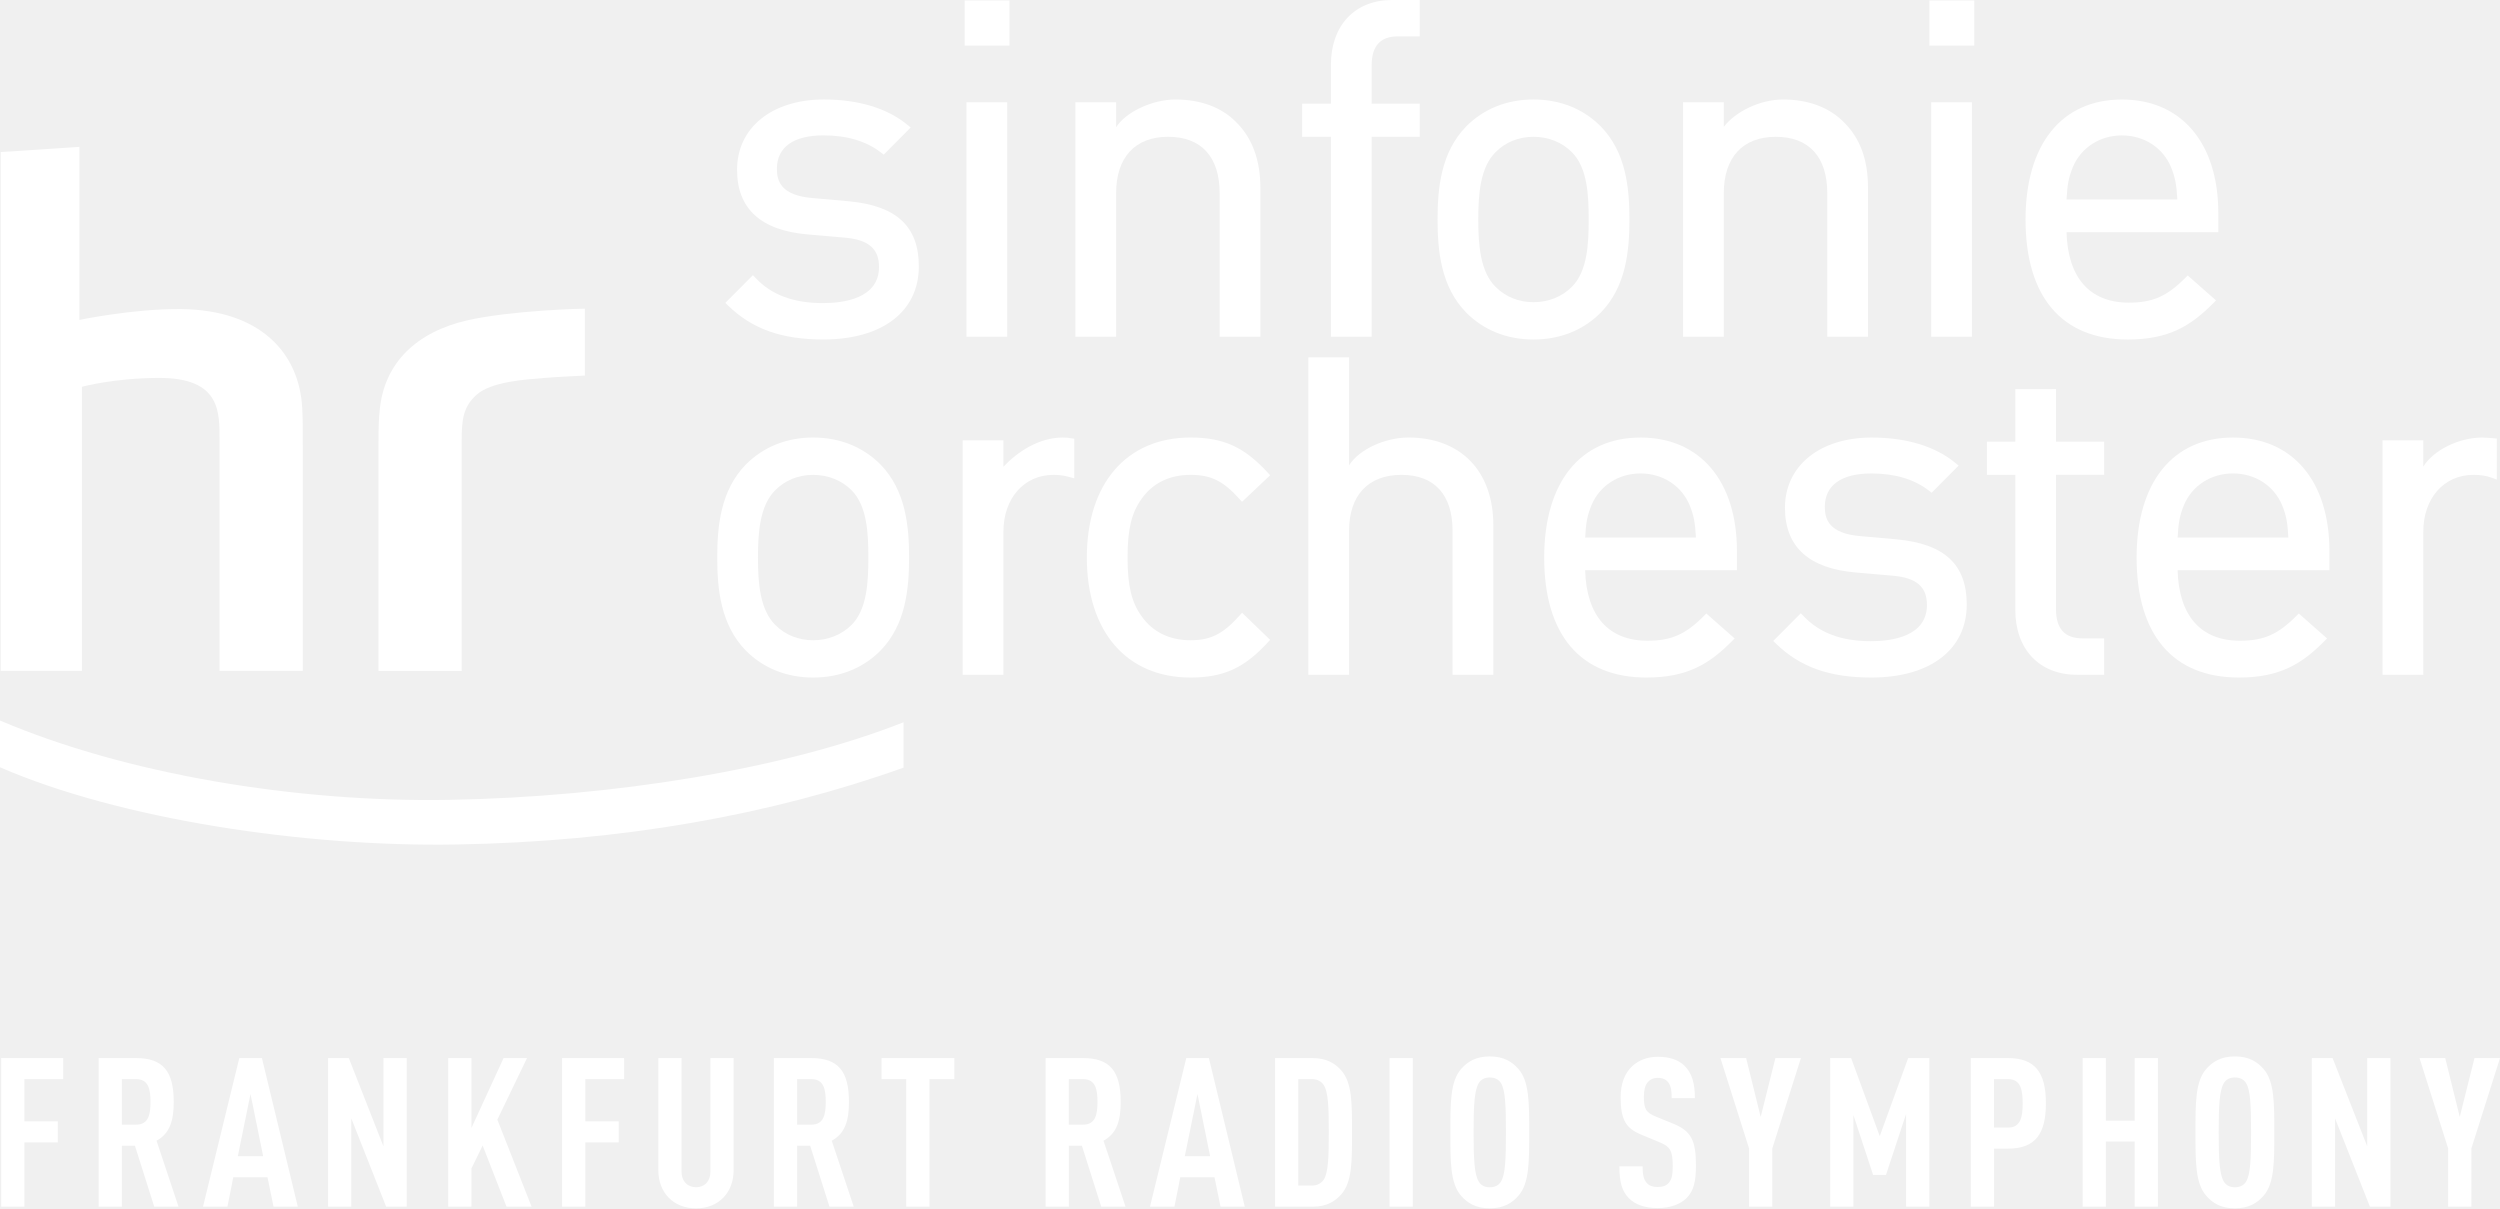
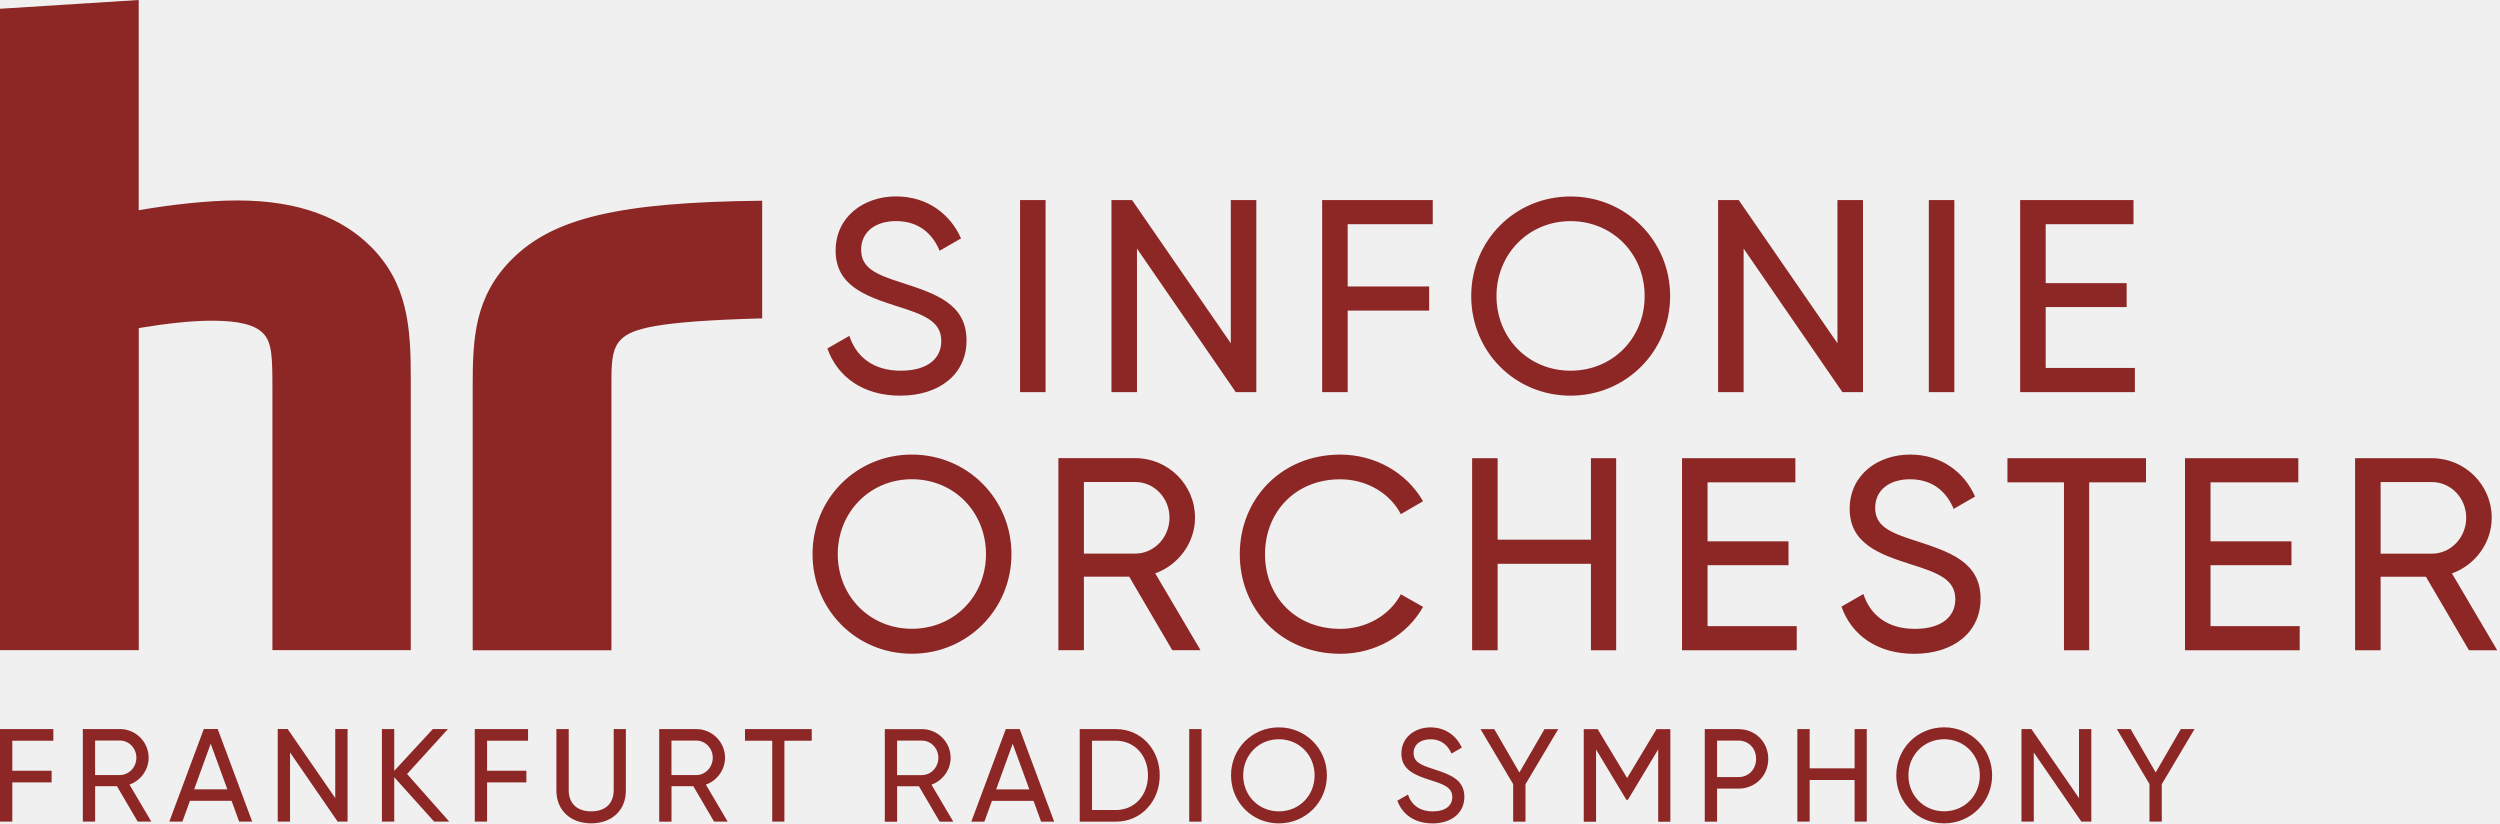
- <svg xmlns="http://www.w3.org/2000/svg" version="1.1" id="Ebene_1" x="0px" y="0px" width="120px" height="58px" viewBox="new 0 0 120 58" xml:space="preserve">
-   <g>
-     <path fill="#FFFFFF" d="M21.932,40.535C14.61,40.666,5.736,39.32,0,36.829v-2.244c6.028,2.573,14.227,3.937,21.55,3.808   c7.899-0.137,16.125-1.474,21.819-3.724v2.177C36.998,39.126,29.785,40.402,21.932,40.535" />
-     <path fill="#FFFFFF" d="M3.812,7.05l-0.001,8.306c0,0,2.594-0.543,4.874-0.52c3.79,0.038,5.687,2.089,5.822,4.764   c0.034,0.68,0.026,1.055,0.026,1.786v10.817h-3.996V21.157c0-1.353,0.085-3.031-2.934-3.017c-2.151,0.01-3.669,0.425-3.669,0.425   v13.638h-3.9V7.3L3.812,7.05z" />
-     <path fill="#FFFFFF" d="M28.074,14.817c-0.049-0.009-3.569,0.081-5.649,0.561c-2.424,0.557-3.978,2.031-4.196,4.284   c-0.043,0.433-0.062,0.709-0.062,1.698v10.844h3.994V21.117c0-0.974,0.075-1.591,0.706-2.161c0.716-0.645,2.35-0.739,3.284-0.817   c0.64-0.052,1.923-0.112,1.923-0.112V14.817z" />
-     <path fill="#FFFFFF" d="M35.379,8.147c0,1.873,1.145,2.918,3.402,3.106l1.78,0.155c1.129,0.1,1.632,0.533,1.632,1.405   c0,1.51-1.688,1.736-2.694,1.736c-1.406,0-2.462-0.393-3.227-1.201l-0.132-0.139l-1.324,1.33l0.137,0.133   c1.158,1.123,2.568,1.623,4.569,1.623c2.827,0,4.582-1.343,4.582-3.506c0-1.919-1.066-2.912-3.355-3.127   c-0.001,0-1.738-0.155-1.738-0.155c-1.525-0.123-1.72-0.815-1.72-1.405c0-1.034,0.793-1.604,2.232-1.604   c1.132,0,2.062,0.278,2.765,0.825l0.13,0.1l1.294-1.302l-0.159-0.131c-0.964-0.795-2.35-1.215-4.007-1.215   C37.053,4.776,35.379,6.131,35.379,8.147" />
-     <polygon fill="#FFFFFF" points="48.269,0.022 46.303,0.022 46.303,2.189 48.455,2.189 48.455,0.022  " />
-     <polygon fill="#FFFFFF" points="48.16,4.909 46.39,4.909 46.39,16.163 48.346,16.163 48.346,4.909  " />
-     <path fill="#FFFFFF" d="M53.574,6.108V4.909h-1.955v11.254h1.955V9.276c0-1.722,0.909-2.71,2.495-2.71   c1.595,0,2.474,0.962,2.474,2.71v6.887h1.955V9.011c0-1.336-0.396-2.401-1.178-3.164c-0.695-0.7-1.698-1.071-2.899-1.071   C55.298,4.776,54.024,5.388,53.574,6.108" />
-     <path fill="#FFFFFF" d="M67.96,0h-1.142c-1.782,0-2.934,1.22-2.934,3.106v1.869h-1.383v1.591h1.383v9.598h1.955V6.566h2.308V4.975   h-2.308V3.151c0-0.945,0.414-1.405,1.265-1.405h1.043V0H67.96z" />
-     <path fill="#FFFFFF" d="M75.453,13.765c-0.474,0.478-1.13,0.74-1.846,0.74c-0.71,0-1.341-0.256-1.825-0.74   c-0.725-0.731-0.825-1.984-0.825-3.23c0-1.245,0.1-2.498,0.826-3.227c0.482-0.485,1.112-0.742,1.824-0.742   c0.716,0,1.372,0.263,1.846,0.742c0.743,0.744,0.804,2.056,0.804,3.227S76.196,13.019,75.453,13.765 M76.839,6.07   c-0.84-0.848-1.957-1.295-3.232-1.295c-1.274,0-2.391,0.447-3.23,1.294c-1.211,1.243-1.374,2.956-1.374,4.466   c0,1.512,0.163,3.225,1.373,4.467c0.841,0.848,1.958,1.295,3.231,1.295c1.273,0,2.391-0.447,3.231-1.294   c1.212-1.241,1.374-2.955,1.374-4.468C78.213,9.024,78.05,7.311,76.839,6.07" />
-     <path fill="#FFFFFF" d="M82.742,6.087V4.909h-1.956v11.254h1.956V9.276c0-1.722,0.909-2.709,2.495-2.709   c1.594,0,2.472,0.962,2.472,2.709v6.887h1.955V9.011c0-1.357-0.385-2.393-1.178-3.164c-0.696-0.699-1.699-1.071-2.9-1.071   C84.464,4.776,83.296,5.367,82.742,6.087" />
-     <polygon fill="#FFFFFF" points="94.467,4.909 92.698,4.909 92.698,16.163 94.653,16.163 94.653,4.909  " />
-     <polygon fill="#FFFFFF" points="94.578,0.022 92.61,0.022 92.61,2.189 94.764,2.189 94.764,0.022  " />
-     <path fill="#FFFFFF" d="M99.194,9.576c0.041-0.725,0.094-1.04,0.303-1.556c0.395-0.937,1.297-1.52,2.355-1.52   c1.061,0,1.963,0.583,2.356,1.521c0.208,0.514,0.263,0.842,0.304,1.554H99.194z M106.479,10.227c0-3.362-1.773-5.45-4.627-5.45   c-2.896,0-4.626,2.153-4.626,5.76c0,3.715,1.744,5.76,4.912,5.76c1.969,0,3.025-0.664,4.09-1.735l0.141-0.142l-1.359-1.198   l-0.123,0.123c-0.88,0.884-1.562,1.182-2.704,1.182c-1.88,0-2.929-1.204-2.99-3.383h7.286V10.227z" />
-     <path fill="#FFFFFF" d="M40.879,29.991c-0.477,0.478-1.132,0.741-1.847,0.741c-0.712,0-1.343-0.256-1.825-0.741   c-0.725-0.729-0.825-1.983-0.825-3.229c0-1.245,0.1-2.499,0.825-3.227c0.481-0.485,1.112-0.741,1.825-0.741   c0.715,0,1.372,0.263,1.847,0.741c0.74,0.744,0.802,2.056,0.802,3.227C41.681,27.934,41.619,29.246,40.879,29.991 M42.265,22.297   c-0.844-0.848-1.961-1.296-3.233-1.296c-1.272,0-2.388,0.448-3.231,1.295c-1.211,1.241-1.374,2.954-1.374,4.466   c0,1.512,0.163,3.224,1.372,4.465c0.842,0.848,1.959,1.295,3.233,1.295c1.273,0,2.391-0.447,3.231-1.293   c1.21-1.242,1.373-2.955,1.373-4.467C43.637,25.249,43.473,23.536,42.265,22.297" />
-     <path fill="#FFFFFF" d="M52.168,26.762c0,3.553,1.908,5.76,4.977,5.76c1.573,0,2.575-0.454,3.697-1.674l0.124-0.135l-1.347-1.301   l-0.129,0.144c-0.789,0.879-1.381,1.176-2.346,1.176c-1.009,0-1.822-0.4-2.352-1.159c-0.482-0.673-0.669-1.462-0.669-2.811   c0-1.349,0.187-2.137,0.668-2.81c0.53-0.759,1.343-1.159,2.353-1.159c0.98,0,1.571,0.291,2.346,1.153l0.127,0.141l1.35-1.274   l-0.125-0.137c-1.124-1.221-2.126-1.675-3.697-1.675C54.076,21.002,52.168,23.209,52.168,26.762" />
-     <path fill="#FFFFFF" d="M64.57,17.151h-1.769v15.238h1.955v-6.909c0-1.708,0.918-2.687,2.517-2.687c1.58,0,2.45,0.954,2.45,2.687   v6.909h1.957v-7.175c0-2.599-1.563-4.213-4.078-4.213c-1.138,0-2.387,0.588-2.847,1.338v-5.188H64.57z" />
-     <path fill="#FFFFFF" d="M76.088,25.8c0.04-0.71,0.095-1.037,0.304-1.554c0.395-0.937,1.297-1.52,2.355-1.52   c1.058,0,1.961,0.583,2.355,1.522c0.208,0.515,0.263,0.843,0.303,1.553H76.088z M83.373,26.453c0-3.363-1.773-5.451-4.626-5.451   c-2.897,0-4.626,2.153-4.626,5.76c0,3.714,1.743,5.76,4.911,5.76c1.969,0,3.024-0.664,4.09-1.735l0.141-0.141l-1.359-1.198   l-0.123,0.123c-0.881,0.885-1.563,1.184-2.704,1.184c-1.88,0-2.93-1.206-2.99-3.386h7.286V26.453z" />
-     <path fill="#FFFFFF" d="M85.678,24.373c0,1.872,1.145,2.917,3.404,3.107l1.781,0.155c1.129,0.098,1.631,0.532,1.631,1.405   c0,1.511-1.688,1.737-2.694,1.737c-1.405,0-2.461-0.393-3.228-1.202l-0.132-0.139l-1.325,1.331l0.137,0.133   c1.157,1.122,2.567,1.622,4.571,1.622c2.826,0,4.581-1.343,4.581-3.505c0-1.919-1.066-2.912-3.356-3.127   c-0.001,0-1.737-0.155-1.737-0.155c-1.525-0.124-1.72-0.816-1.72-1.405c0-1.035,0.793-1.604,2.233-1.604   c1.13,0,2.06,0.277,2.764,0.825l0.13,0.1l1.296-1.303l-0.16-0.131c-0.966-0.795-2.353-1.215-4.011-1.215   C87.352,21.001,85.678,22.357,85.678,24.373" />
-     <path fill="#FFFFFF" d="M98.502,18.677h-1.767v2.524h-1.363v1.592h1.363v6.49c0,1.887,1.161,3.106,2.956,3.106h1.307v-1.746h-1.023   c-0.866,0-1.288-0.459-1.288-1.405v-6.446h2.311v-1.592h-2.311v-2.524H98.502z" />
-     <path fill="#FFFFFF" d="M104.526,25.8c0.04-0.71,0.094-1.037,0.302-1.555c0.394-0.936,1.297-1.52,2.356-1.52   c1.059,0,1.962,0.583,2.356,1.522c0.208,0.515,0.261,0.83,0.301,1.553H104.526z M111.812,26.453c0-3.363-1.773-5.451-4.627-5.451   c-2.898,0-4.628,2.153-4.628,5.76c0,3.714,1.745,5.76,4.913,5.76c1.968,0,3.023-0.664,4.088-1.735l0.141-0.141l-1.357-1.198   l-0.124,0.123c-0.881,0.885-1.564,1.184-2.705,1.184c-1.879,0-2.929-1.206-2.988-3.386h7.286V26.453z" />
-     <path fill="#FFFFFF" d="M48.164,22.402v-1.267h-1.955V32.39h1.955v-6.866c0-1.607,0.99-2.731,2.407-2.731   c0.246,0,0.467,0.027,0.694,0.086l0.301,0.083V21.06l-0.326-0.049l-0.229-0.009C49.87,21.001,48.838,21.687,48.164,22.402" />
-     <path fill="#FFFFFF" d="M116.318,22.396v-1.261h-1.956v11.254h1.956v-6.866c0-1.607,0.99-2.73,2.406-2.73   c0.345,0,0.621,0.043,0.872,0.135l0.251,0.092v-1.968l-0.247-0.024l-0.437-0.027C118.019,21.001,116.809,21.608,116.318,22.396" />
-     <path fill="#FFFFFF" d="M120,50.787h-1.225l-0.707,2.825l-0.697-2.825h-1.234l1.374,4.338v2.795h1.115v-2.795L120,50.787z    M114.742,57.92v-7.133h-1.115v4.238l-1.663-4.238h-0.996v7.133h1.115v-4.238l1.673,4.238H114.742z M108.051,54.354   c0,1.302-0.03,2.024-0.239,2.364c-0.1,0.161-0.269,0.271-0.538,0.271c-0.269,0-0.428-0.11-0.528-0.271   c-0.209-0.34-0.249-1.061-0.249-2.364s0.04-2.024,0.249-2.365c0.1-0.16,0.259-0.27,0.528-0.27c0.268,0,0.438,0.11,0.538,0.27   C108.021,52.33,108.051,53.051,108.051,54.354 M109.166,54.354c0-1.403,0.01-2.445-0.517-3.045   c-0.299-0.341-0.698-0.601-1.374-0.601c-0.677,0-1.075,0.261-1.374,0.601c-0.528,0.601-0.518,1.642-0.518,3.045   c0,1.402-0.01,2.445,0.518,3.045c0.299,0.341,0.697,0.601,1.374,0.601c0.677,0,1.075-0.261,1.374-0.601   C109.176,56.798,109.166,55.756,109.166,54.354 M103.581,57.92v-7.133h-1.116v3.005h-1.383v-3.005h-1.115v7.133h1.115v-3.126h1.383   v3.126H103.581z M97.088,52.961c0,0.631-0.09,1.162-0.688,1.162h-0.687v-2.324h0.687C96.999,51.799,97.088,52.33,97.088,52.961    M98.203,52.951c0-1.492-0.538-2.164-1.822-2.164h-1.782v7.133h1.115v-2.785h0.667C97.725,55.135,98.203,54.394,98.203,52.951    M92.608,57.92v-7.133h-1.016l-1.364,3.747l-1.374-3.747h-1.006v7.133h1.115v-4.398l0.946,2.875h0.618l0.965-2.925v4.448H92.608z    M86.444,50.787h-1.225l-0.707,2.825l-0.697-2.825h-1.234l1.374,4.338v2.795h1.115v-2.795L86.444,50.787z M81.406,55.946   c0-1.202-0.229-1.653-1.075-2.003l-0.837-0.341c-0.498-0.2-0.588-0.381-0.588-0.962c0-0.311,0.06-0.551,0.19-0.701   c0.109-0.121,0.249-0.201,0.477-0.201c0.239,0,0.398,0.08,0.498,0.21c0.149,0.191,0.169,0.441,0.169,0.761h1.115   c0-0.681-0.13-1.192-0.498-1.553c-0.289-0.28-0.707-0.43-1.274-0.43c-0.508,0-0.906,0.16-1.215,0.43   c-0.389,0.351-0.577,0.871-0.577,1.513c0,1.102,0.268,1.493,0.986,1.793l0.847,0.351c0.548,0.221,0.667,0.411,0.667,1.172   c0,0.381-0.04,0.621-0.19,0.791c-0.109,0.13-0.279,0.2-0.538,0.2c-0.249,0-0.418-0.08-0.517-0.19c-0.159-0.181-0.2-0.421-0.2-0.802   h-1.115c0,0.751,0.119,1.192,0.458,1.532c0.299,0.301,0.757,0.471,1.374,0.471c0.627,0,1.096-0.19,1.384-0.471   C81.306,57.169,81.406,56.677,81.406,55.946 M72.285,54.354c0,1.302-0.03,2.024-0.239,2.364c-0.099,0.161-0.268,0.271-0.538,0.271   c-0.268,0-0.428-0.11-0.527-0.271c-0.209-0.34-0.249-1.061-0.249-2.364s0.04-2.024,0.249-2.365c0.099-0.16,0.259-0.27,0.527-0.27   c0.269,0,0.439,0.11,0.538,0.27C72.255,52.33,72.285,53.051,72.285,54.354 M73.401,54.354c0-1.403,0.009-2.445-0.518-3.045   c-0.299-0.341-0.697-0.601-1.374-0.601c-0.677,0-1.075,0.261-1.374,0.601c-0.527,0.601-0.517,1.642-0.517,3.045   c0,1.402-0.01,2.445,0.517,3.045C70.433,57.739,70.831,58,71.508,58c0.677,0,1.075-0.261,1.374-0.601   C73.41,56.798,73.401,55.756,73.401,54.354 M67.814,50.787h-1.115v7.133h1.115V50.787z M63.782,54.343   c0,1.242-0.03,1.944-0.239,2.274c-0.11,0.17-0.299,0.29-0.568,0.29h-0.657v-5.109h0.657c0.269,0,0.458,0.12,0.568,0.29   C63.752,52.42,63.782,53.102,63.782,54.343 M64.897,54.354c0-1.372,0.01-2.384-0.517-2.975c-0.289-0.33-0.698-0.591-1.374-0.591   h-1.803v7.133h1.803c0.676,0,1.085-0.261,1.374-0.591C64.907,56.738,64.897,55.726,64.897,54.354 M58.086,55.496h-1.215   l0.608-2.985L58.086,55.496z M59.749,57.92l-1.722-7.133h-1.085l-1.743,7.133h1.175l0.279-1.412h1.643l0.289,1.412H59.749z    M52.679,52.891c0,0.591-0.09,1.092-0.687,1.092h-0.688v-2.184h0.688C52.589,51.799,52.679,52.3,52.679,52.891 M54.024,57.92   l-1.056-3.166c0.648-0.35,0.826-0.981,0.826-1.863c0-1.473-0.517-2.104-1.812-2.104H50.19v7.133h1.115v-2.925h0.627l0.926,2.925   H54.024z M45.809,51.799v-1.012h-3.494v1.012h1.184v6.121h1.115v-6.121H45.809z M39.636,52.891c0,0.591-0.09,1.092-0.688,1.092   h-0.687v-2.184h0.687C39.546,51.799,39.636,52.3,39.636,52.891 M40.98,57.92l-1.056-3.166c0.647-0.35,0.826-0.981,0.826-1.863   c0-1.473-0.517-2.104-1.812-2.104h-1.792v7.133h1.115v-2.925h0.627l0.926,2.925H40.98z M35.214,56.167v-5.38h-1.115v5.439   c0,0.511-0.309,0.761-0.687,0.761c-0.378,0-0.698-0.25-0.698-0.761v-5.439H31.6v5.38c0,0.541,0.179,0.991,0.488,1.312   C32.426,57.83,32.884,58,33.413,58c0.527,0,0.975-0.17,1.314-0.521C35.036,57.158,35.214,56.708,35.214,56.167 M29.957,51.799   v-1.012H26.98v7.133h1.115v-3.086h1.604v-1.011h-1.604v-2.024H29.957z M25.516,57.92l-1.643-4.177l1.424-2.956h-1.125l-1.543,3.356   v-3.356h-1.115v7.133h1.115v-1.833l0.538-1.102l1.145,2.935H25.516z M19.522,57.92v-7.133h-1.116v4.238l-1.663-4.238h-0.996v7.133   h1.115v-4.238l1.673,4.238H19.522z M12.631,55.496h-1.215l0.608-2.985L12.631,55.496z M14.294,57.92l-1.722-7.133h-1.085   L9.744,57.92h1.174l0.279-1.412h1.643l0.289,1.412H14.294z M7.224,52.891c0,0.591-0.09,1.092-0.687,1.092H5.85v-2.184h0.688   C7.135,51.799,7.224,52.3,7.224,52.891 M8.569,57.92l-1.056-3.166c0.648-0.35,0.826-0.981,0.826-1.863   c0-1.473-0.517-2.104-1.812-2.104H4.735v7.133H5.85v-2.925h0.627l0.926,2.925H8.569z M3.033,51.799v-1.012H0.056v7.133h1.115   v-3.086h1.603v-1.011H1.171v-2.024H3.033z" />
-   </g>
+ <svg xmlns="http://www.w3.org/2000/svg" id="hrsinf_" data-name="hrsinf+" viewBox="0 0 668 220">
+   <defs>
+     <style>
+       .cls-1 {
+         fill: #8d2725;
+         stroke-width: 0px;
+       }
+     </style>
+   </defs>
+   <path class="cls-1" d="m586.39,194.8h-3.68l-6.71,11.59-6.71-11.59h-3.68l8.73,14.7v10.03h3.29v-10l8.76-14.74Zm-30.88,0v18.45l-12.72-18.45h-2.65v24.74h3.29v-18.48l12.72,18.48h2.65v-24.74h-3.29Zm-36.04,21.98c-5.41,0-9.54-4.2-9.54-9.61s4.13-9.65,9.54-9.65,9.54,4.21,9.54,9.65-4.13,9.61-9.54,9.61m0,3.22c7.17,0,12.83-5.73,12.83-12.83s-5.65-12.83-12.83-12.83-12.79,5.69-12.79,12.83,5.62,12.83,12.79,12.83m-23.92-25.2v10.5h-12.01v-10.5h-3.29v24.74h3.29v-11.13h12.01v11.13h3.25v-24.74h-3.25Zm-31.06,12.83h-5.69v-9.75h5.69c2.72,0,4.74,2.05,4.74,4.88s-2.01,4.88-4.74,4.88m0-12.83h-8.98v24.74h3.29v-8.83h5.69c4.56,0,7.99-3.46,7.99-7.95s-3.43-7.95-7.99-7.95m-18.16,0h-3.71l-7.85,13.07-7.88-13.07h-3.71v24.74h3.29v-19.29l8.09,13.43h.42l8.09-13.46v19.33h3.25v-24.74Zm-29.96,0h-3.68l-6.71,11.59-6.71-11.59h-3.68l8.73,14.7v10.03h3.29v-10l8.76-14.74Zm-33.64,25.2c5.05,0,8.55-2.76,8.55-7.1,0-4.77-4.06-6.04-8.37-7.46-3.46-1.1-5.19-1.94-5.19-4.24s1.84-3.68,4.49-3.68c3,0,4.74,1.7,5.62,3.82l2.76-1.59c-1.38-3.11-4.31-5.41-8.37-5.41s-7.77,2.55-7.77,7,3.82,5.83,7.77,7.1c3.64,1.13,5.83,1.98,5.83,4.52,0,2.23-1.73,3.82-5.23,3.82s-5.72-1.77-6.61-4.49l-2.83,1.62c1.31,3.71,4.66,6.08,9.37,6.08m-41.03-3.22c-5.41,0-9.54-4.2-9.54-9.61s4.13-9.65,9.54-9.65,9.54,4.21,9.54,9.65-4.13,9.61-9.54,9.61m0,3.22c7.17,0,12.83-5.73,12.83-12.83s-5.65-12.83-12.83-12.83-12.79,5.69-12.79,12.83,5.62,12.83,12.79,12.83m-23.96-.46h3.29v-24.74h-3.29v24.74Zm-19.61-3.11h-6.36v-18.52h6.36c5.09,0,8.59,4.03,8.59,9.26s-3.5,9.26-8.59,9.26m0-21.63h-9.65v24.74h9.65c6.82,0,11.73-5.51,11.73-12.37s-4.91-12.37-11.73-12.37m-31.98,16.12l4.42-12.19,4.45,12.19h-8.87Zm12.01,8.62h3.5l-9.22-24.74h-3.71l-9.22,24.74h3.5l2.01-5.55h11.13l2.01,5.55Zm-38.48-21.66h6.61c2.44,0,4.42,2.05,4.42,4.59s-1.98,4.63-4.42,4.63h-6.61v-9.22Zm11.38,21.66h3.64l-5.83-9.89c2.97-1.06,5.12-3.92,5.12-7.17,0-4.24-3.46-7.67-7.7-7.67h-9.89v24.74h3.29v-9.47h5.83l5.55,9.47Zm-34.17-24.74h-17.85v3.11h7.28v21.62h3.25v-21.62h7.31v-3.11Zm-37.49,3.07h6.61c2.44,0,4.42,2.05,4.42,4.59s-1.98,4.63-4.42,4.63h-6.61v-9.22Zm11.38,21.66h3.64l-5.83-9.89c2.97-1.06,5.12-3.92,5.12-7.17,0-4.24-3.46-7.67-7.7-7.67h-9.89v24.74h3.29v-9.47h5.83l5.55,9.47Zm-32.83.46c5.41,0,9.26-3.39,9.26-8.76v-16.43h-3.25v16.29c0,3.43-2.05,5.69-6.01,5.69s-6.01-2.26-6.01-5.69v-16.29h-3.29v16.43c0,5.37,3.89,8.76,9.29,8.76m-16.86-22.09v-3.11h-14.24v24.74h3.29v-10.49h10.5v-3.11h-10.5v-8.02h10.95Zm-21.06,21.62l-11.27-12.72,10.92-12.01h-4.03l-10.32,11.17v-11.17h-3.29v24.74h3.29v-11.87l10.67,11.87h4.03Zm-30.46-24.74v18.45l-12.72-18.45h-2.65v24.74h3.29v-18.48l12.72,18.48h2.65v-24.74h-3.29Zm-37.7,16.12l4.42-12.19,4.45,12.19h-8.87Zm12.01,8.62h3.5l-9.22-24.74h-3.71l-9.22,24.74h3.5l2.01-5.55h11.13l2.01,5.55Zm-38.48-21.66h6.61c2.44,0,4.42,2.05,4.42,4.59s-1.98,4.63-4.42,4.63h-6.61v-9.22Zm11.38,21.66h3.64l-5.83-9.89c2.97-1.06,5.12-3.92,5.12-7.17,0-4.24-3.46-7.67-7.7-7.67h-9.89v24.74h3.29v-9.47h5.83l5.55,9.47Zm-22.54-21.62v-3.11H0v24.74h3.29v-10.49h10.5v-3.11H3.29v-8.02h10.95Zm95.52-24.19h-36.98v-69.4c0-8.84-.04-12.83-2.57-15.35-2.18-2.17-6.39-3.28-13.57-3.28-5.4,0-11.71.68-19.57,1.97v86.06H0V2.34L37.06,0v56.16c8.03-1.35,17.93-2.6,26.34-2.6,17.04,0,28.33,4.97,35.69,12.34,9.82,9.82,10.68,21.44,10.67,35.06v72.77Zm53.59.03h-37.06v-70.67c0-12.56.49-23.82,10.47-33.8,11.01-11.01,28.48-15.25,66.88-15.65v31.44c-28.35.77-34.81,2.73-37.71,5.63-2.04,2.04-2.57,4.83-2.57,10.72v72.33Zm383.25-75.43v-16.28h21.63v-6.38h-21.63v-15.76h23.46v-6.45h-30.28v51.32h30.65v-6.45h-23.83Zm-31.23,6.45h6.82v-51.32h-6.82v51.32Zm-24.41-51.32v38.27l-26.39-38.27h-5.5v51.32h6.82v-38.34l26.39,38.34h5.5v-51.32h-6.82Zm-71.32,45.6c-11.22,0-19.79-8.72-19.79-19.94s8.58-20.02,19.79-20.02,19.8,8.72,19.8,20.02-8.58,19.94-19.8,19.94m0,6.67c14.88,0,26.61-11.88,26.61-26.61s-11.73-26.61-26.61-26.61-26.54,11.8-26.54,26.61,11.66,26.61,26.54,26.61m-36.82-45.82v-6.45h-29.55v51.32h6.82v-21.78h21.77v-6.45h-21.77v-16.64h22.73Zm-53.96-6.45v38.27l-26.39-38.27h-5.5v51.32h6.82v-38.35l26.39,38.35h5.5v-51.32h-6.82Zm-56.31,51.32h6.82v-51.32h-6.82v51.32Zm-32.04.95c10.48,0,17.74-5.72,17.74-14.74,0-9.9-8.43-12.54-17.38-15.47-7.19-2.27-10.78-4.03-10.78-8.8s3.81-7.63,9.31-7.63c6.23,0,9.82,3.52,11.66,7.92l5.72-3.3c-2.86-6.45-8.94-11.22-17.38-11.22s-16.13,5.28-16.13,14.52,7.92,12.1,16.13,14.74c7.55,2.35,12.1,4.11,12.1,9.39,0,4.62-3.59,7.92-10.85,7.92s-11.88-3.67-13.71-9.31l-5.87,3.37c2.71,7.7,9.68,12.61,19.43,12.61m395.59,23.09h13.71c5.06,0,9.16,4.25,9.16,9.53s-4.1,9.6-9.16,9.6h-13.71v-19.14Zm23.61,44.94h7.55l-12.1-20.53c6.16-2.2,10.63-8.14,10.63-14.88,0-8.8-7.19-15.91-15.98-15.91h-20.53v51.32h6.82v-19.65h12.1l11.51,19.65Zm-69.06-6.45v-16.28h21.63v-6.38h-21.63v-15.76h23.46v-6.45h-30.28v51.32h30.65v-6.45h-23.83Zm-17.23-44.87h-37.03v6.45h15.1v44.87h6.74v-44.87h15.18v-6.45Zm-61.95,52.27c10.48,0,17.74-5.72,17.74-14.74,0-9.9-8.43-12.54-17.38-15.47-7.19-2.27-10.78-4.03-10.78-8.8s3.81-7.63,9.31-7.63c6.23,0,9.82,3.52,11.66,7.92l5.72-3.3c-2.86-6.45-8.94-11.22-17.38-11.22s-16.13,5.28-16.13,14.52,7.92,12.1,16.13,14.74c7.55,2.35,12.1,4.11,12.1,9.39,0,4.62-3.59,7.92-10.85,7.92s-11.88-3.67-13.71-9.31l-5.86,3.37c2.71,7.7,9.68,12.61,19.43,12.61m-55.21-7.4v-16.28h21.63v-6.38h-21.63v-15.76h23.46v-6.45h-30.28v51.32h30.65v-6.45h-23.83Zm-31.16-44.87v21.77h-24.93v-21.77h-6.82v51.32h6.82v-23.1h24.93v23.1h6.74v-51.32h-6.74Zm-67,52.27c9.53,0,17.89-4.99,22.14-12.54l-5.94-3.37c-2.93,5.57-9.16,9.24-16.2,9.24-12.02,0-20.09-8.72-20.09-19.94s8.06-20.02,20.09-20.02c7.04,0,13.27,3.67,16.2,9.31l5.94-3.45c-4.33-7.55-12.68-12.46-22.14-12.46-15.69,0-26.83,11.8-26.83,26.61s11.14,26.61,26.83,26.61m-68.48-45.9h13.71c5.06,0,9.16,4.25,9.16,9.53s-4.11,9.6-9.16,9.6h-13.71v-19.14Zm23.61,44.94h7.55l-12.1-20.53c6.16-2.2,10.63-8.14,10.63-14.88,0-8.8-7.18-15.91-15.98-15.91h-20.53v51.32h6.82v-19.65h12.1l11.51,19.65Zm-69.58-5.72c-11.22,0-19.8-8.72-19.8-19.94s8.58-20.02,19.8-20.02,19.8,8.72,19.8,20.02-8.58,19.94-19.8,19.94m0,6.67c14.88,0,26.61-11.88,26.61-26.61s-11.73-26.61-26.61-26.61-26.54,11.8-26.54,26.61,11.66,26.61,26.54,26.61" />
</svg>
